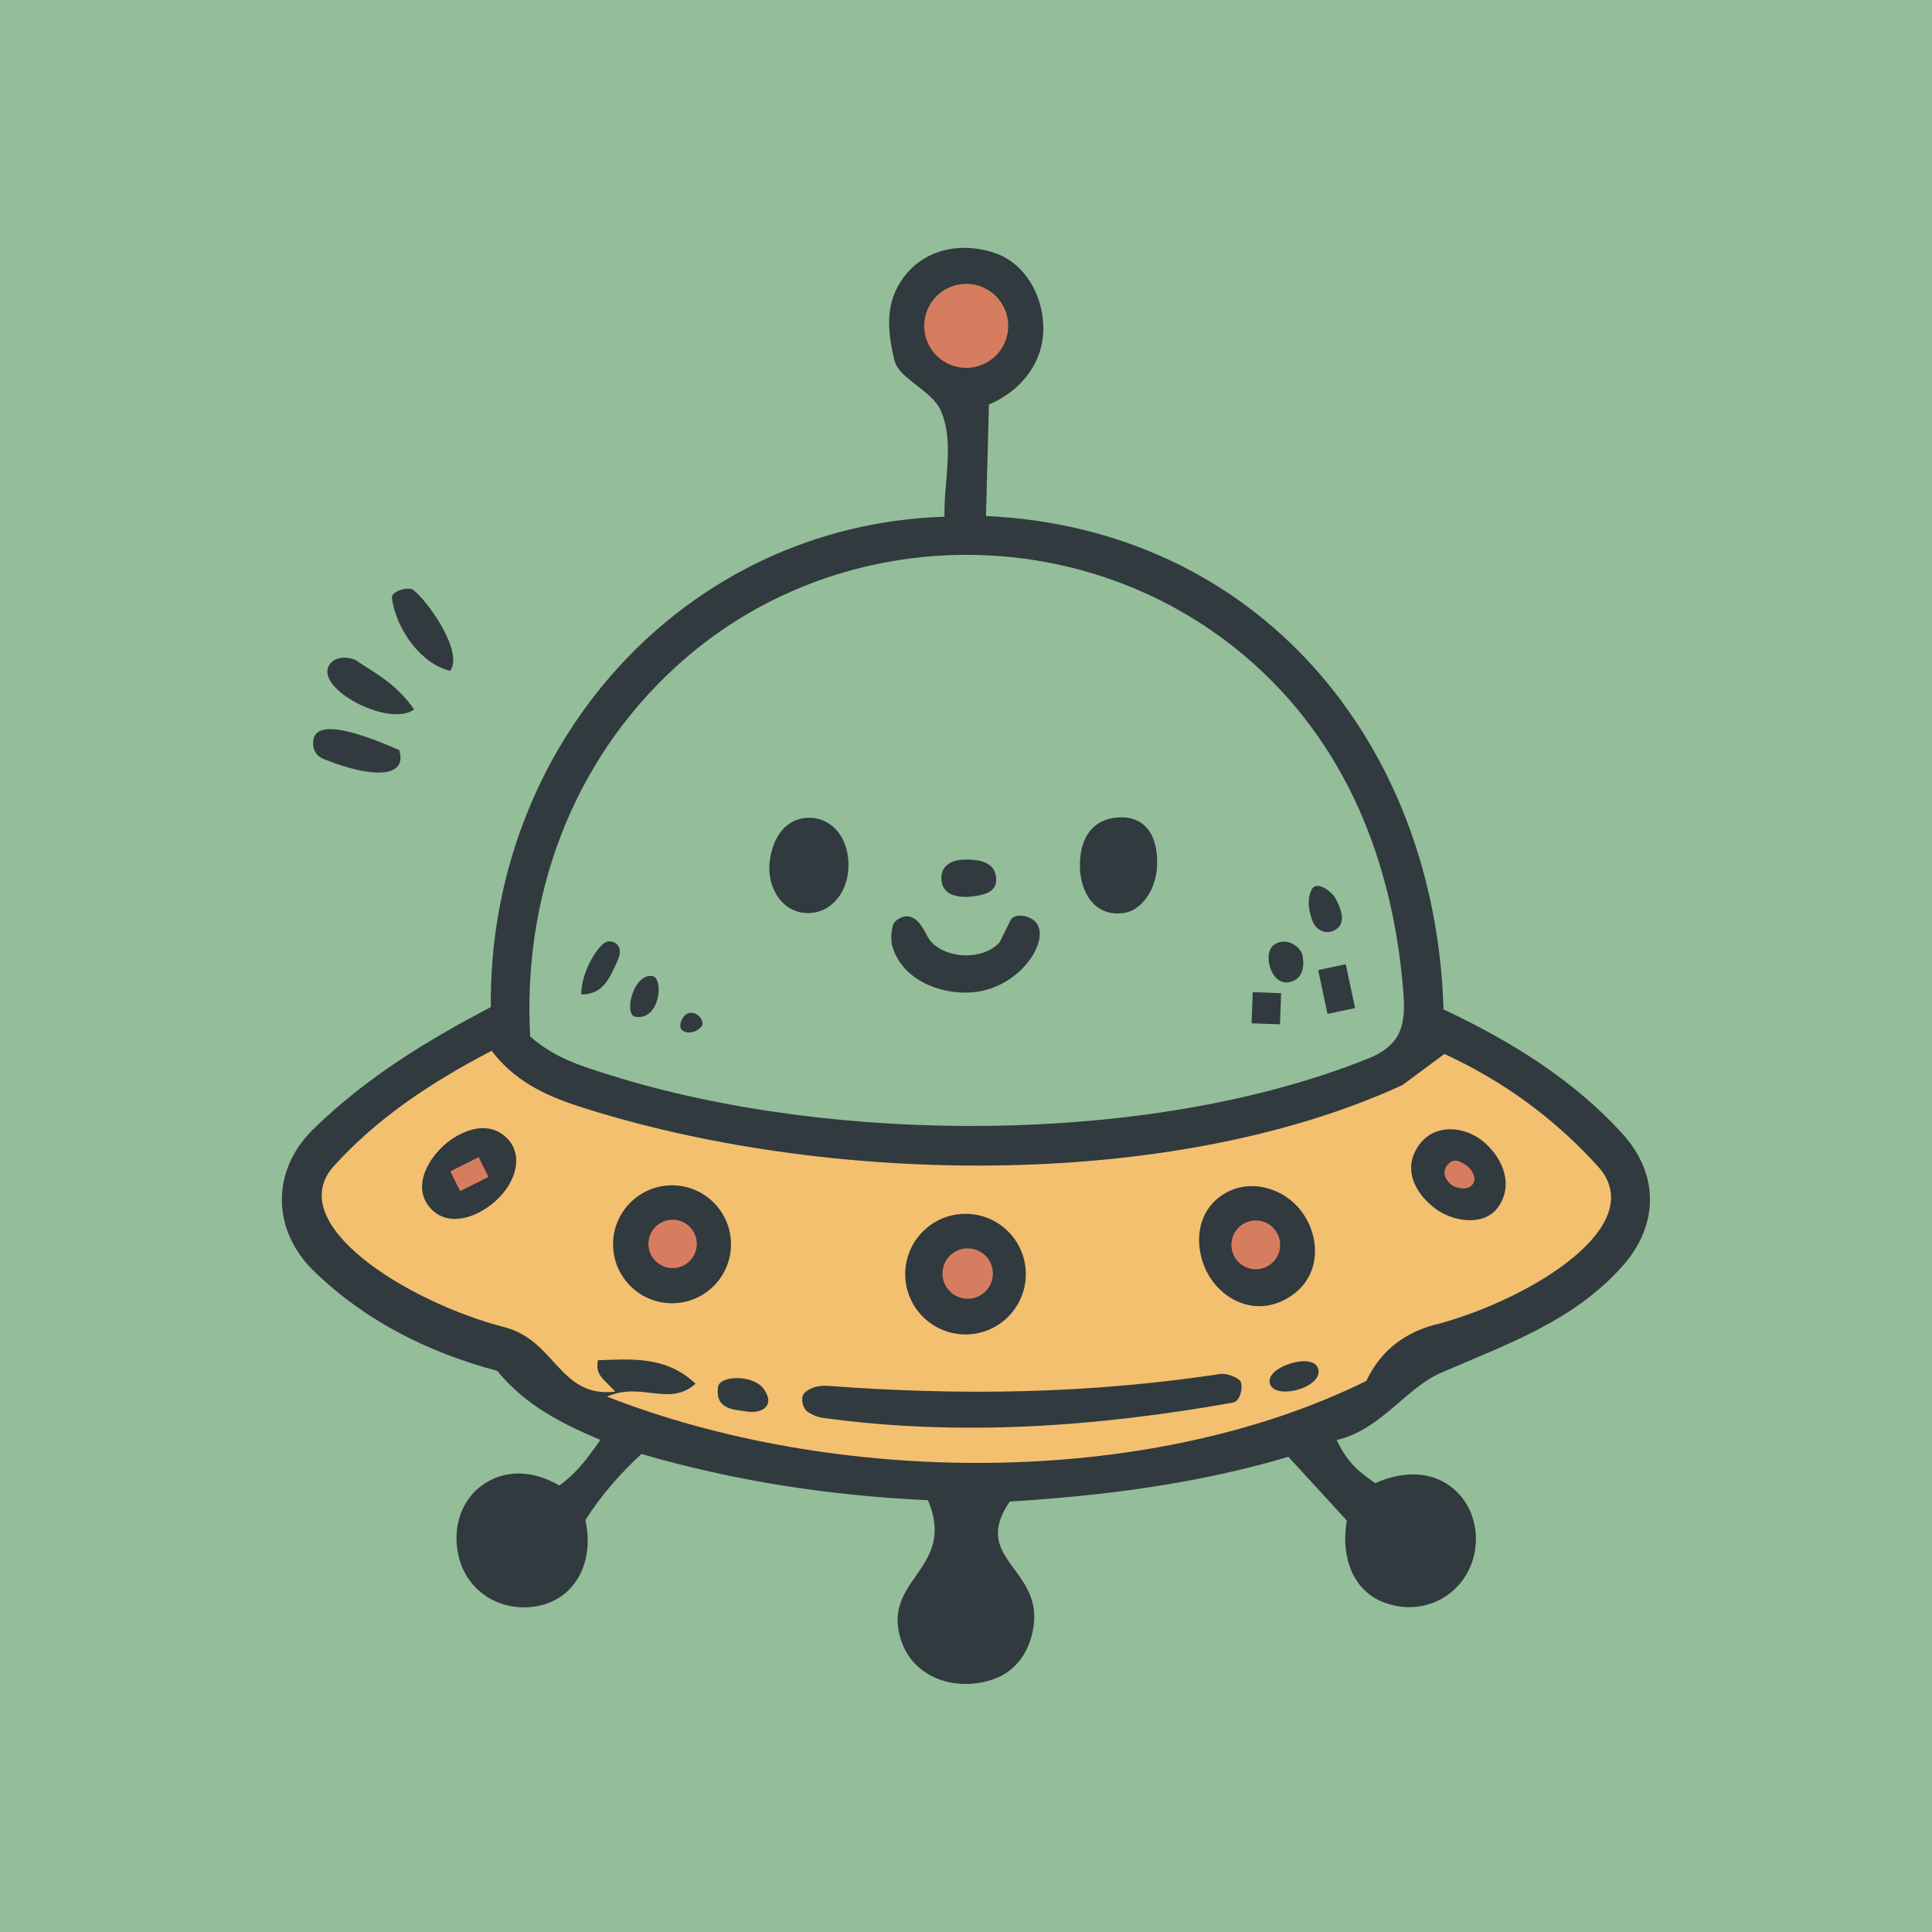
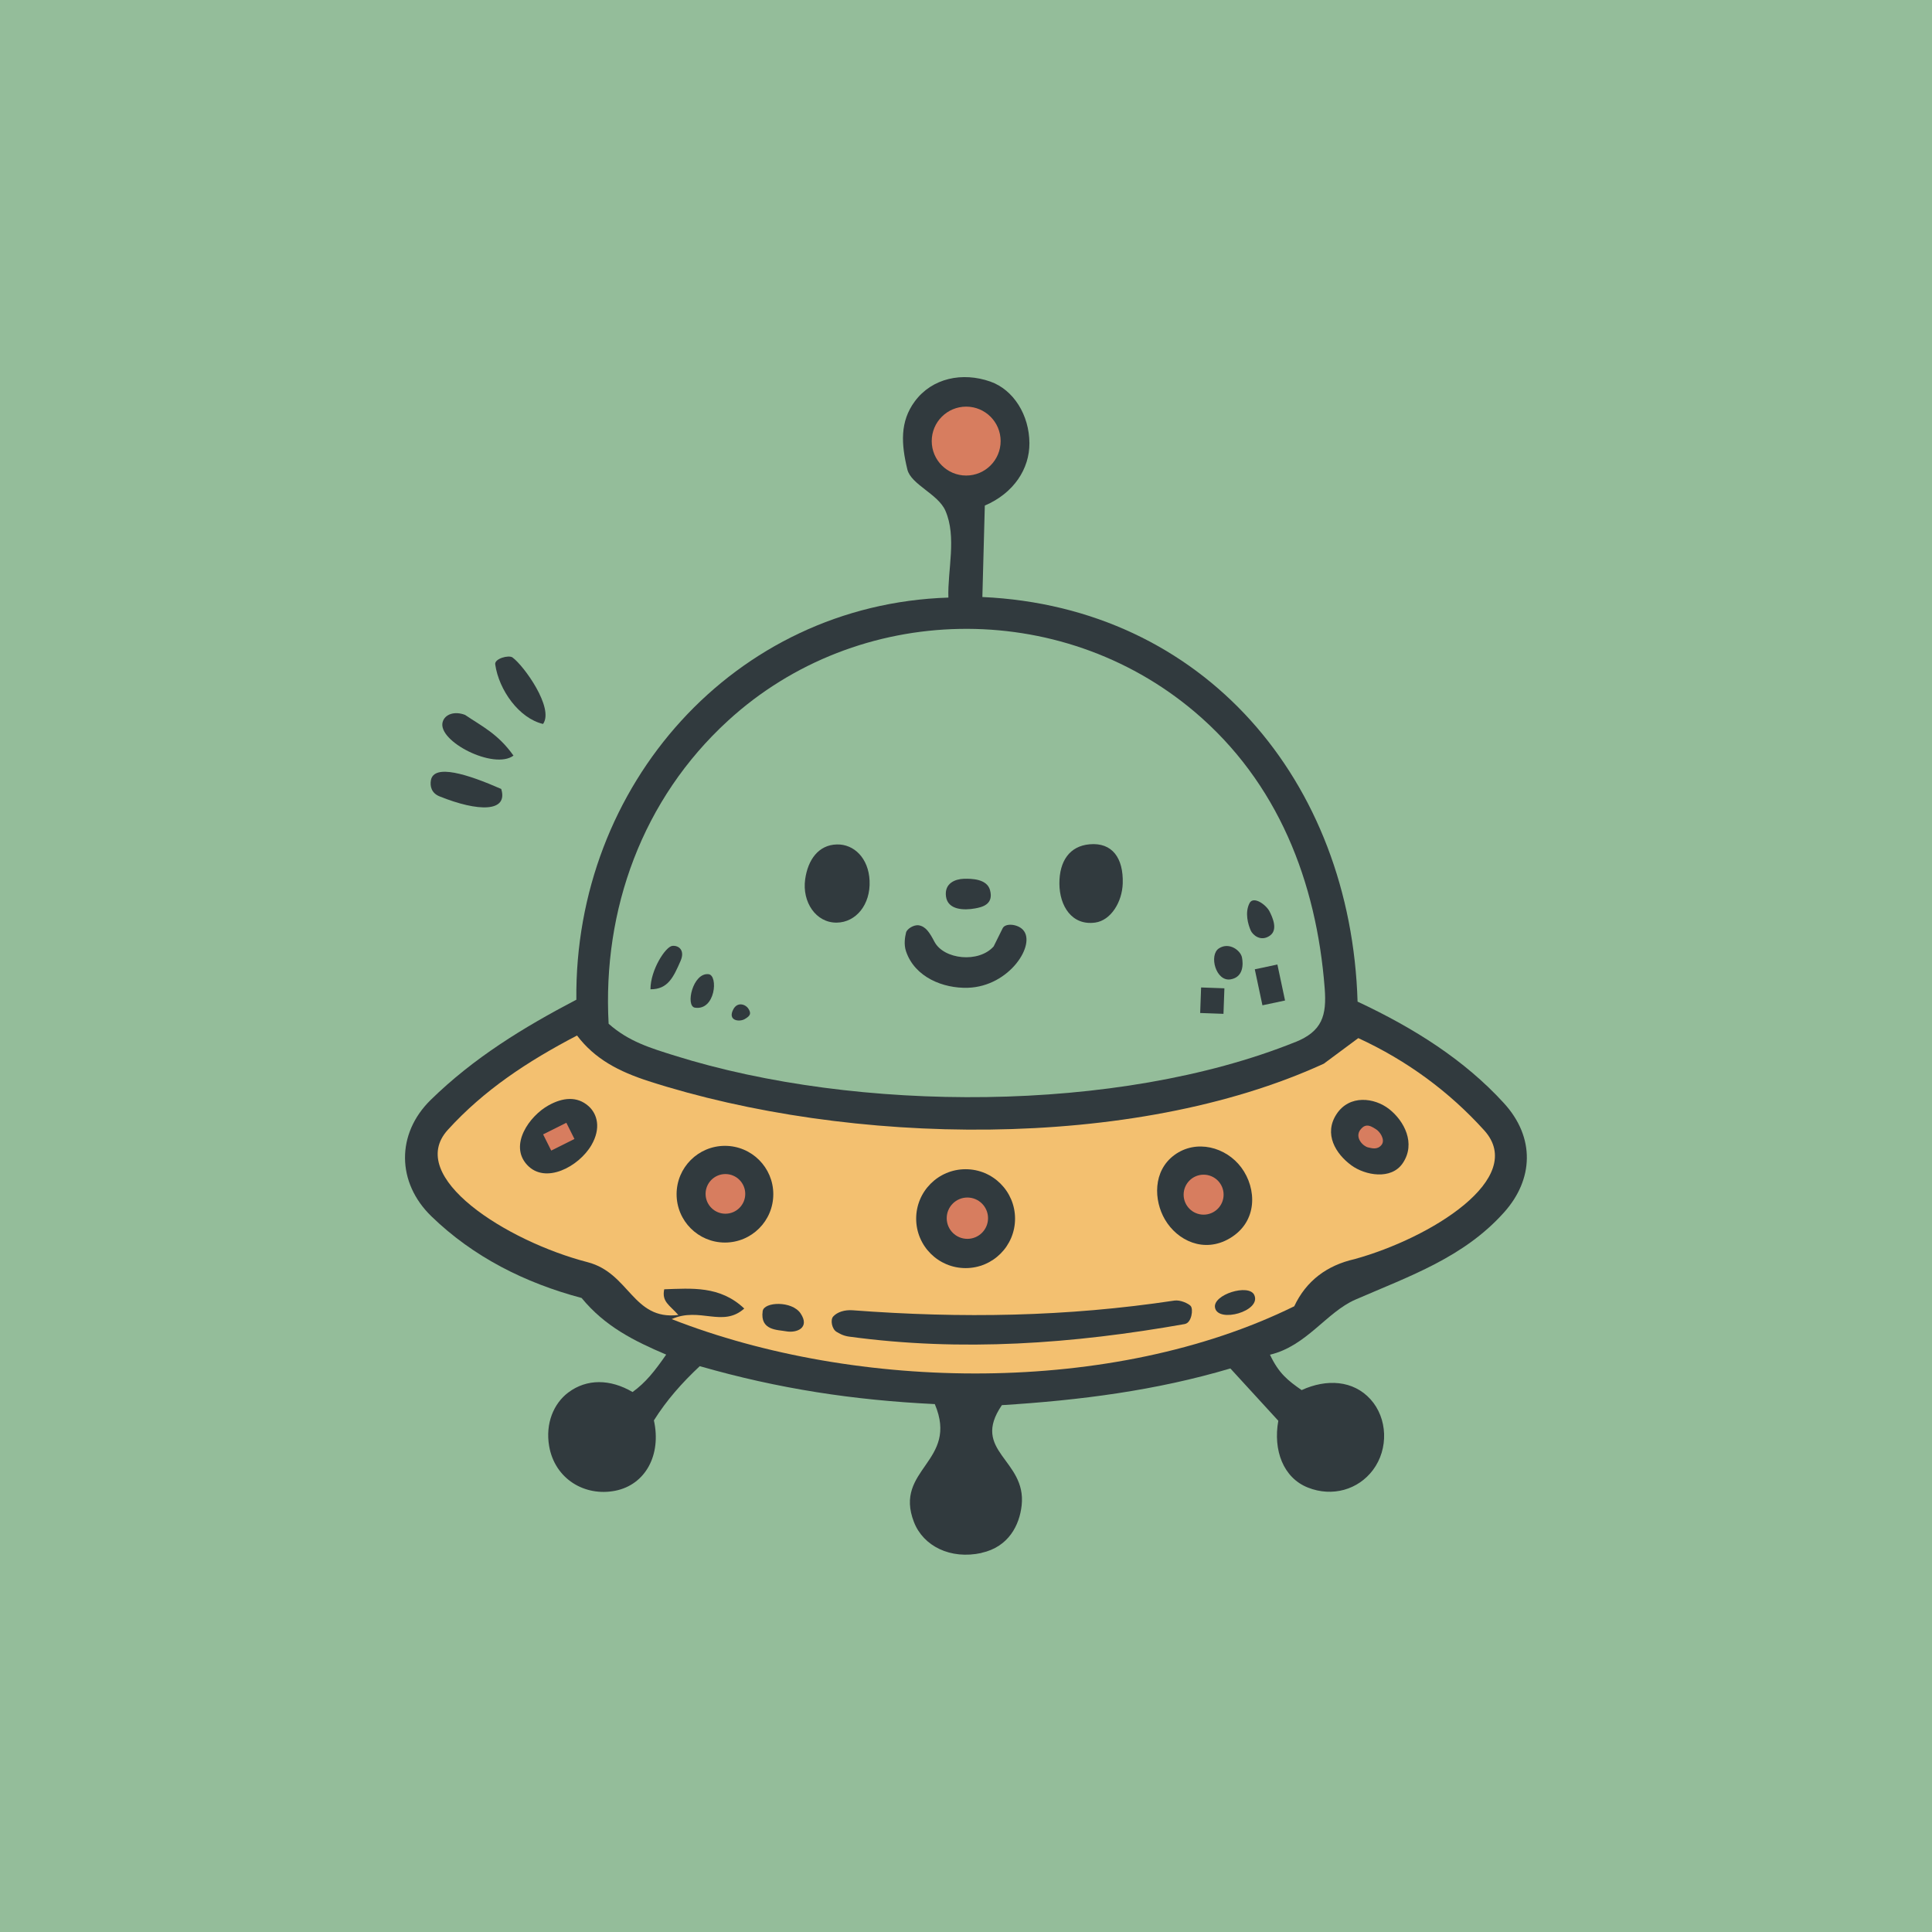
<svg xmlns="http://www.w3.org/2000/svg" id="Layer_2" viewBox="0 0 304.39 304.39">
  <defs>
    <style>.cls-1{fill:#94bd9a;}.cls-2{fill:#313a3e;}.cls-3{fill:#f3c070;}.cls-4{fill:#d77d5f;}</style>
  </defs>
  <g id="Layer_1-2">
    <rect class="cls-1" width="304.39" height="304.39" />
-     <path class="cls-2" d="M65.25,111.77c-3.74,2.8-14.64-2.75-13.61-6.45.41-1.48,2.26-2.16,4.31-1.37,3.2,2.17,6.33,3.63,9.3,7.82Z" />
-     <path class="cls-2" d="M65.08,92.93c2.15,1.55,8.03,9.71,5.85,12.76-4.58-1.07-8.48-6.48-9.19-11.45-.16-1.1,2.58-1.86,3.34-1.32Z" />
-     <path class="cls-2" d="M62.9,118.19c1.36,4.47-4.43,4.41-11.86,1.41-1.59-.64-1.86-2-1.65-3.12.61-3.16,7.02-1.15,13.51,1.7Z" />
-     <path class="cls-2" d="M155.18,264.97c-6,1.31-11.19-1.33-12.98-5.92-3.98-10.22,8.71-11.59,4-22.68-15.62-.76-30.02-2.94-45.16-7.29-3.41,3.2-6.34,6.49-8.81,10.42,1.47,6.62-1.61,12.37-7.44,13.52s-11.6-2.25-12.69-8.59c-.74-4.33.86-8.17,3.68-10.29,3.56-2.67,8.06-2.61,12.35-.09,2.52-1.83,4.19-3.93,6.46-7.19-6.25-2.65-11.81-5.46-16.25-10.88-10.93-2.91-20.81-7.89-28.86-15.69-6.68-6.47-6.8-15.85-.12-22.38,8.24-8.06,17.75-13.89,27.97-19.24-.41-41.23,30.33-75.94,71.48-77.26-.17-5.3,1.64-11.66-.58-16.71-1.4-3.2-6.6-5.01-7.3-7.9-1.18-4.86-1.47-9.19,1.44-13.11,3.32-4.47,9.14-5.67,14.51-3.78,4.42,1.56,7.48,6.38,7.5,11.85.02,4.88-2.97,9.57-8.57,11.97l-.47,17.57c42.59,1.94,70.82,35.35,72.09,77.74,10.88,5.1,20.54,11.2,28.14,19.53,6.02,6.6,5.67,14.65,0,20.97-7.75,8.66-18.09,12.21-28.57,16.76-5.52,2.4-9.38,8.92-16.4,10.58,1.71,3.63,3.47,4.97,6.08,6.8,4.82-2.21,9.93-1.88,13.23,1.76s3.52,9.54.47,13.6c-2.82,3.76-7.79,5.24-12.51,3.36s-6.69-7.17-5.67-12.83l-9.21-10.05c-14.32,4.25-28.92,6.12-43.9,7.05-6.08,8.87,4.76,10.43,3.8,19.25-.41,3.79-2.5,7.99-7.71,9.13Z" />
-     <circle class="cls-4" cx="152.23" cy="51.34" r="6.62" />
-     <path class="cls-1" d="M215.41,166.83c-34.09,13.69-84.13,13.57-119.17,2.59-4.71-1.48-8.84-2.7-12.71-6.13-1.2-21.93,6.5-43.19,22.95-58.24,24.99-22.88,63.79-23.54,89.61-1.72,16.05,13.57,23.44,32.65,25.02,53.12.41,5.27-.46,8.29-5.69,10.39Z" />
-     <path class="cls-2" d="M157.51,148.43l1.73-3.49c.51-1.03,2.83-.83,3.89.29,2.62,2.74-2.53,10.89-10.57,11.15-4.71.15-10.2-2-11.89-7.01-.45-1.33-.2-2.77.01-3.61.18-.71,1.51-1.54,2.46-1.38,1.35.24,2.08,1.42,2.99,3.15,1.8,3.43,8.51,4.14,11.38.9Z" />
-     <path class="cls-2" d="M133.67,135.83c.2,4.55-2.6,7.98-6.3,8.03-4.03.06-6.68-3.99-6.08-8.3.52-3.78,2.57-6.64,6.1-6.72,3.3-.08,6.1,2.66,6.28,6.99Z" />
-     <path class="cls-2" d="M182.31,136.32c-.11,3.59-2.28,7.11-5.28,7.53-4.48.63-6.87-3.17-6.89-7.48-.02-4.32,1.96-7.22,5.8-7.56,4.35-.39,6.52,2.64,6.37,7.52Z" />
-     <path class="cls-2" d="M156.81,137.62c.76,2.77-1.58,3.28-2.86,3.51-2.17.4-5.25.3-5.6-2.29s1.85-3.35,3.4-3.4,4.47.02,5.06,2.17Z" />
-     <path class="cls-2" d="M210.58,146.37c-1.81,1.25-3.33-.2-3.68-1-.5-1.16-1.18-3.41-.22-5.27.77-1.42,3.19.33,3.84,1.62.53,1.05,1.7,3.52.05,4.65Z" />
-     <path class="cls-2" d="M97.37,151.18c-1.38,3.16-2.44,5.51-5.8,5.49,0-3.74,2.91-8.21,4.2-8.34s2.44.9,1.6,2.84Z" />
-     <rect class="cls-2" x="208.36" y="152.3" width="4.44" height="7.07" transform="translate(-27.79 47.18) rotate(-12)" />
-     <path class="cls-2" d="M203.05,154.76c-2.85.5-4.23-4.67-2.26-5.95s4.17.4,4.43,1.74c.25,1.26.31,3.77-2.17,4.21Z" />
-     <path class="cls-2" d="M100.11,160.2c-1.87-.29-.41-6.79,2.63-6.43,1.88.22,1.32,7.04-2.63,6.43Z" />
-     <rect class="cls-2" x="197.04" y="156.6" width="4.91" height="4.48" transform="translate(33.54 352.45) rotate(-87.92)" />
-     <path class="cls-2" d="M107.5,160.5c.79-1.48,2.38-.97,2.93-.03.47.81.42,1.26-.76,1.93-1.05.6-3.35.3-2.17-1.9Z" />
-     <path class="cls-3" d="M215.25,217.58c-34.83,17.14-83.94,16.43-119.61,2.46,5.41-2.41,9.79,1.68,13.95-2.03-4.66-4.42-10.15-3.87-15.38-3.7-.49,2.39.99,3,2.72,4.94-8.78,1.05-9.34-8.05-17.45-10.15-15.49-4.01-35.08-16.37-26.85-25.42,6.95-7.65,15.31-13.16,24.83-18.13,3.43,4.54,8.07,6.93,13.76,8.77,38.55,12.43,92.97,13.5,129.73-3.36l6.62-4.91c9.4,4.33,17.5,10.32,24.19,17.72,8.34,9.22-10.33,20.72-24.89,24.74-5.28,1.19-9.3,4.14-11.61,9.07Z" />
-     <path class="cls-2" d="M194.28,220.98c-21.52,3.81-42.93,5.37-64.57,2.42-1.16-.16-1.92-.64-2.38-.91-.9-.53-1.24-2.3-.65-2.95.78-.86,2.19-1.31,3.73-1.2,20.93,1.58,41.12,1.26,61.82-1.86,1.14-.17,2.69.56,3.12,1.02.57.6.19,3.25-1.09,3.47Z" />
-     <path class="cls-2" d="M120.43,218.97c1.82,2.76-.77,3.79-2.82,3.41-1.6-.3-5.02-.13-4.48-3.88.26-1.81,5.66-2.02,7.3.47Z" />
-     <path class="cls-2" d="M207.59,215.42c1.4,3.11-6.98,5.43-7.55,2.42-.48-2.51,6.53-4.69,7.55-2.42Z" />
-     <circle class="cls-2" cx="152.12" cy="200.74" r="9.5" />
-     <circle class="cls-4" cx="152.46" cy="200.65" r="3.97" />
-     <circle class="cls-2" cx="105.88" cy="196.04" r="9.29" />
-     <circle class="cls-4" cx="105.97" cy="195.98" r="3.81" />
-     <path class="cls-2" d="M202.87,204.52c-4.94,2.92-10.09.44-12.46-3.63-2.14-3.66-2.35-9.31,1.83-12.38s9.92-1.56,12.87,2.43,3.2,10.37-2.24,13.58Z" />
-     <circle class="cls-4" cx="197.85" cy="196.13" r="3.84" />
-     <path class="cls-2" d="M80.22,186.62c-2.42,4.14-8.86,7.58-12.36,3.78s.42-9.38,4.14-11.44c2.72-1.51,5.47-1.79,7.66.15,1.71,1.51,2.45,4.26.56,7.51Z" />
-     <rect class="cls-4" x="71.45" y="183.26" width="4.99" height="3.48" transform="translate(-74.93 52.6) rotate(-26.57)" />
-     <path class="cls-2" d="M236.13,190.05c-2.24,3.35-7.3,2.34-9.87.46-3.06-2.23-5.36-6.05-2.88-9.84,2.48-3.81,7.29-3.2,10.12-.98,2.91,2.29,5.15,6.59,2.63,10.36Z" />
-     <path class="cls-4" d="M227.97,183.66c1.11-1.51,2.3-.49,2.89-.17.88.48,1.94,2.11,1.18,3.07-.8,1.02-1.92.63-2.58.49-.93-.19-2.64-1.85-1.5-3.4Z" />
+     <g data-inset="character" transform="translate(152.195,152.195) scale(0.82) translate(-152.195,-152.195)">
+       <path class="cls-2" d="M65.25,111.77c-3.74,2.8-14.64-2.75-13.61-6.45.41-1.48,2.26-2.16,4.31-1.37,3.2,2.17,6.33,3.63,9.3,7.82Z" />
+       <path class="cls-2" d="M65.08,92.93c2.15,1.55,8.03,9.71,5.85,12.76-4.58-1.07-8.48-6.48-9.19-11.45-.16-1.1,2.58-1.86,3.34-1.32Z" />
+       <path class="cls-2" d="M62.9,118.19c1.36,4.47-4.43,4.41-11.86,1.41-1.59-.64-1.86-2-1.65-3.12.61-3.16,7.02-1.15,13.51,1.7Z" />
+       <path class="cls-2" d="M155.18,264.97c-6,1.31-11.19-1.33-12.98-5.92-3.98-10.22,8.71-11.59,4-22.68-15.62-.76-30.02-2.94-45.16-7.29-3.41,3.2-6.34,6.49-8.81,10.42,1.47,6.62-1.61,12.37-7.44,13.52s-11.6-2.25-12.69-8.59c-.74-4.33.86-8.17,3.68-10.29,3.56-2.67,8.06-2.61,12.35-.09,2.52-1.83,4.19-3.93,6.46-7.19-6.25-2.65-11.81-5.46-16.25-10.88-10.93-2.91-20.81-7.89-28.86-15.69-6.68-6.47-6.8-15.85-.12-22.38,8.24-8.06,17.75-13.89,27.97-19.24-.41-41.23,30.33-75.94,71.48-77.26-.17-5.3,1.64-11.66-.58-16.71-1.4-3.2-6.6-5.01-7.3-7.9-1.18-4.86-1.47-9.19,1.44-13.11,3.32-4.47,9.14-5.67,14.51-3.78,4.42,1.56,7.48,6.38,7.5,11.85.02,4.88-2.97,9.57-8.57,11.97l-.47,17.57c42.59,1.94,70.82,35.35,72.09,77.74,10.88,5.1,20.54,11.2,28.14,19.53,6.02,6.6,5.67,14.65,0,20.97-7.75,8.66-18.09,12.21-28.57,16.76-5.52,2.4-9.38,8.92-16.4,10.58,1.71,3.63,3.47,4.97,6.08,6.8,4.82-2.21,9.93-1.88,13.23,1.76s3.52,9.54.47,13.6c-2.82,3.76-7.79,5.24-12.51,3.36s-6.69-7.17-5.67-12.83l-9.21-10.05c-14.32,4.25-28.92,6.12-43.9,7.05-6.08,8.87,4.76,10.43,3.8,19.25-.41,3.79-2.5,7.99-7.71,9.13Z" />
+       <circle class="cls-4" cx="152.23" cy="51.34" r="6.62" />
+       <path class="cls-1" d="M215.41,166.83c-34.09,13.69-84.13,13.57-119.17,2.59-4.71-1.48-8.84-2.7-12.71-6.13-1.2-21.93,6.5-43.19,22.95-58.24,24.99-22.88,63.79-23.54,89.61-1.72,16.05,13.57,23.44,32.65,25.02,53.12.41,5.27-.46,8.29-5.69,10.39Z" />
+       <path class="cls-2" d="M157.51,148.43l1.73-3.49c.51-1.03,2.83-.83,3.89.29,2.62,2.74-2.53,10.89-10.57,11.15-4.71.15-10.2-2-11.89-7.01-.45-1.33-.2-2.77.01-3.61.18-.71,1.51-1.54,2.46-1.38,1.35.24,2.08,1.42,2.99,3.15,1.8,3.43,8.51,4.14,11.38.9Z" />
+       <path class="cls-2" d="M133.67,135.83c.2,4.55-2.6,7.98-6.3,8.03-4.03.06-6.68-3.99-6.08-8.3.52-3.78,2.57-6.64,6.1-6.72,3.3-.08,6.1,2.66,6.28,6.99Z" />
+       <path class="cls-2" d="M182.31,136.32c-.11,3.59-2.28,7.11-5.28,7.53-4.48.63-6.87-3.17-6.89-7.48-.02-4.32,1.96-7.22,5.8-7.56,4.35-.39,6.52,2.64,6.37,7.52Z" />
+       <path class="cls-2" d="M156.81,137.62c.76,2.77-1.58,3.28-2.86,3.51-2.17.4-5.25.3-5.6-2.29s1.85-3.35,3.4-3.4,4.47.02,5.06,2.17Z" />
+       <path class="cls-2" d="M210.58,146.37c-1.81,1.25-3.33-.2-3.68-1-.5-1.16-1.18-3.41-.22-5.27.77-1.42,3.19.33,3.84,1.62.53,1.05,1.7,3.52.05,4.65Z" />
+       <path class="cls-2" d="M97.37,151.18c-1.38,3.16-2.44,5.51-5.8,5.49,0-3.74,2.91-8.21,4.2-8.34s2.44.9,1.6,2.84Z" />
+       <rect class="cls-2" x="208.36" y="152.3" width="4.44" height="7.07" transform="translate(-27.79 47.18) rotate(-12)" />
+       <path class="cls-2" d="M203.05,154.76c-2.85.5-4.23-4.67-2.26-5.95s4.17.4,4.43,1.74c.25,1.26.31,3.77-2.17,4.21Z" />
+       <path class="cls-2" d="M100.11,160.2c-1.87-.29-.41-6.79,2.63-6.43,1.88.22,1.32,7.04-2.63,6.43Z" />
+       <rect class="cls-2" x="197.04" y="156.6" width="4.91" height="4.48" transform="translate(33.54 352.45) rotate(-87.92)" />
+       <path class="cls-2" d="M107.5,160.5c.79-1.48,2.38-.97,2.93-.03.47.81.42,1.26-.76,1.93-1.05.6-3.35.3-2.17-1.9Z" />
+       <path class="cls-3" d="M215.25,217.58c-34.83,17.14-83.94,16.43-119.61,2.46,5.41-2.41,9.79,1.68,13.95-2.03-4.66-4.42-10.15-3.87-15.38-3.7-.49,2.39.99,3,2.72,4.94-8.78,1.05-9.34-8.05-17.45-10.15-15.49-4.01-35.08-16.37-26.85-25.42,6.95-7.65,15.31-13.16,24.83-18.13,3.43,4.54,8.07,6.93,13.76,8.77,38.55,12.43,92.97,13.5,129.73-3.36l6.62-4.91c9.4,4.33,17.5,10.32,24.19,17.72,8.34,9.22-10.33,20.72-24.89,24.74-5.28,1.19-9.3,4.14-11.61,9.07Z" />
+       <path class="cls-2" d="M194.28,220.98c-21.52,3.81-42.93,5.37-64.57,2.42-1.16-.16-1.92-.64-2.38-.91-.9-.53-1.24-2.3-.65-2.95.78-.86,2.19-1.31,3.73-1.2,20.93,1.58,41.12,1.26,61.82-1.86,1.14-.17,2.69.56,3.12,1.02.57.6.19,3.25-1.09,3.47Z" />
+       <path class="cls-2" d="M120.43,218.97c1.82,2.76-.77,3.79-2.82,3.41-1.6-.3-5.02-.13-4.48-3.88.26-1.81,5.66-2.02,7.3.47Z" />
+       <path class="cls-2" d="M207.59,215.42c1.4,3.11-6.98,5.43-7.55,2.42-.48-2.51,6.53-4.69,7.55-2.42Z" />
+       <circle class="cls-2" cx="152.12" cy="200.74" r="9.5" />
+       <circle class="cls-4" cx="152.46" cy="200.65" r="3.97" />
+       <circle class="cls-2" cx="105.88" cy="196.04" r="9.29" />
+       <circle class="cls-4" cx="105.97" cy="195.98" r="3.81" />
+       <path class="cls-2" d="M202.87,204.52c-4.94,2.92-10.09.44-12.46-3.63-2.14-3.66-2.35-9.31,1.83-12.38s9.92-1.56,12.87,2.43,3.2,10.37-2.24,13.58Z" />
+       <circle class="cls-4" cx="197.85" cy="196.13" r="3.84" />
+       <path class="cls-2" d="M80.22,186.62c-2.42,4.14-8.86,7.58-12.36,3.78s.42-9.38,4.14-11.44c2.72-1.51,5.47-1.79,7.66.15,1.71,1.51,2.45,4.26.56,7.51Z" />
+       <rect class="cls-4" x="71.45" y="183.26" width="4.99" height="3.48" transform="translate(-74.93 52.6) rotate(-26.57)" />
+       <path class="cls-2" d="M236.13,190.05c-2.24,3.35-7.3,2.34-9.87.46-3.06-2.23-5.36-6.05-2.88-9.84,2.48-3.81,7.29-3.2,10.12-.98,2.91,2.29,5.15,6.59,2.63,10.36Z" />
+       <path class="cls-4" d="M227.97,183.66c1.11-1.51,2.3-.49,2.89-.17.88.48,1.94,2.11,1.18,3.07-.8,1.02-1.92.63-2.58.49-.93-.19-2.64-1.85-1.5-3.4Z" />
+     </g>
  </g>
</svg>
